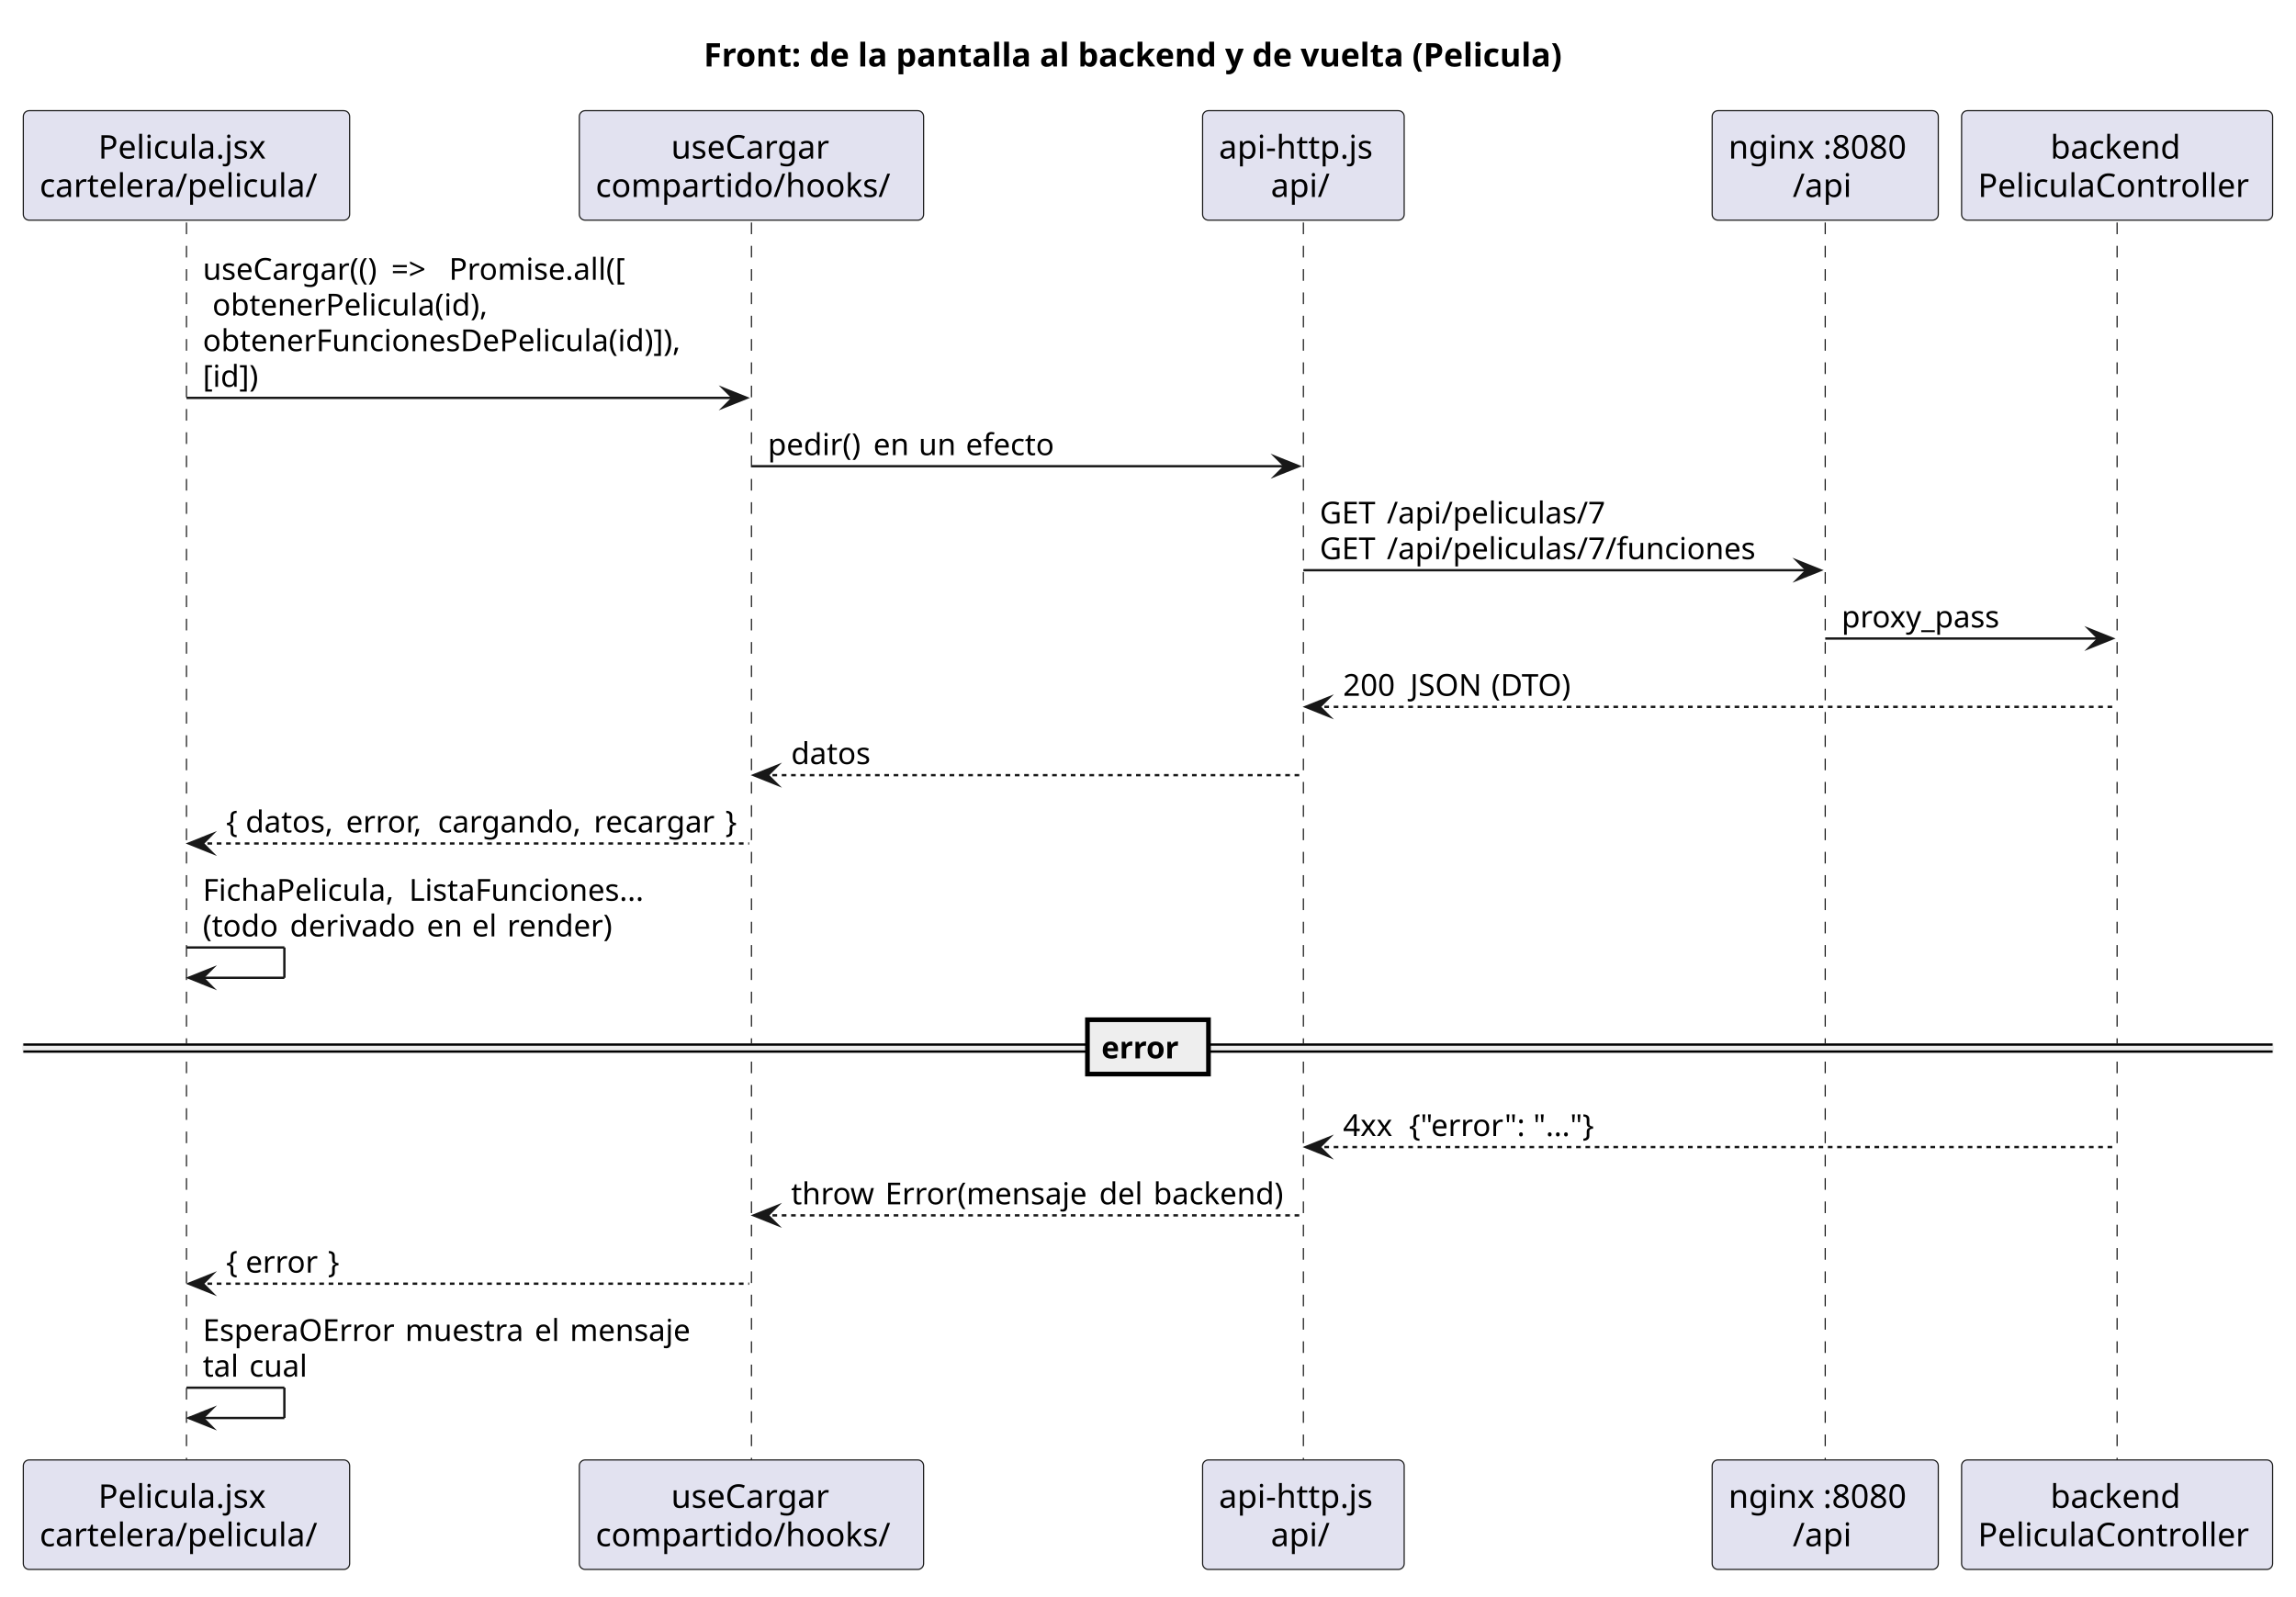
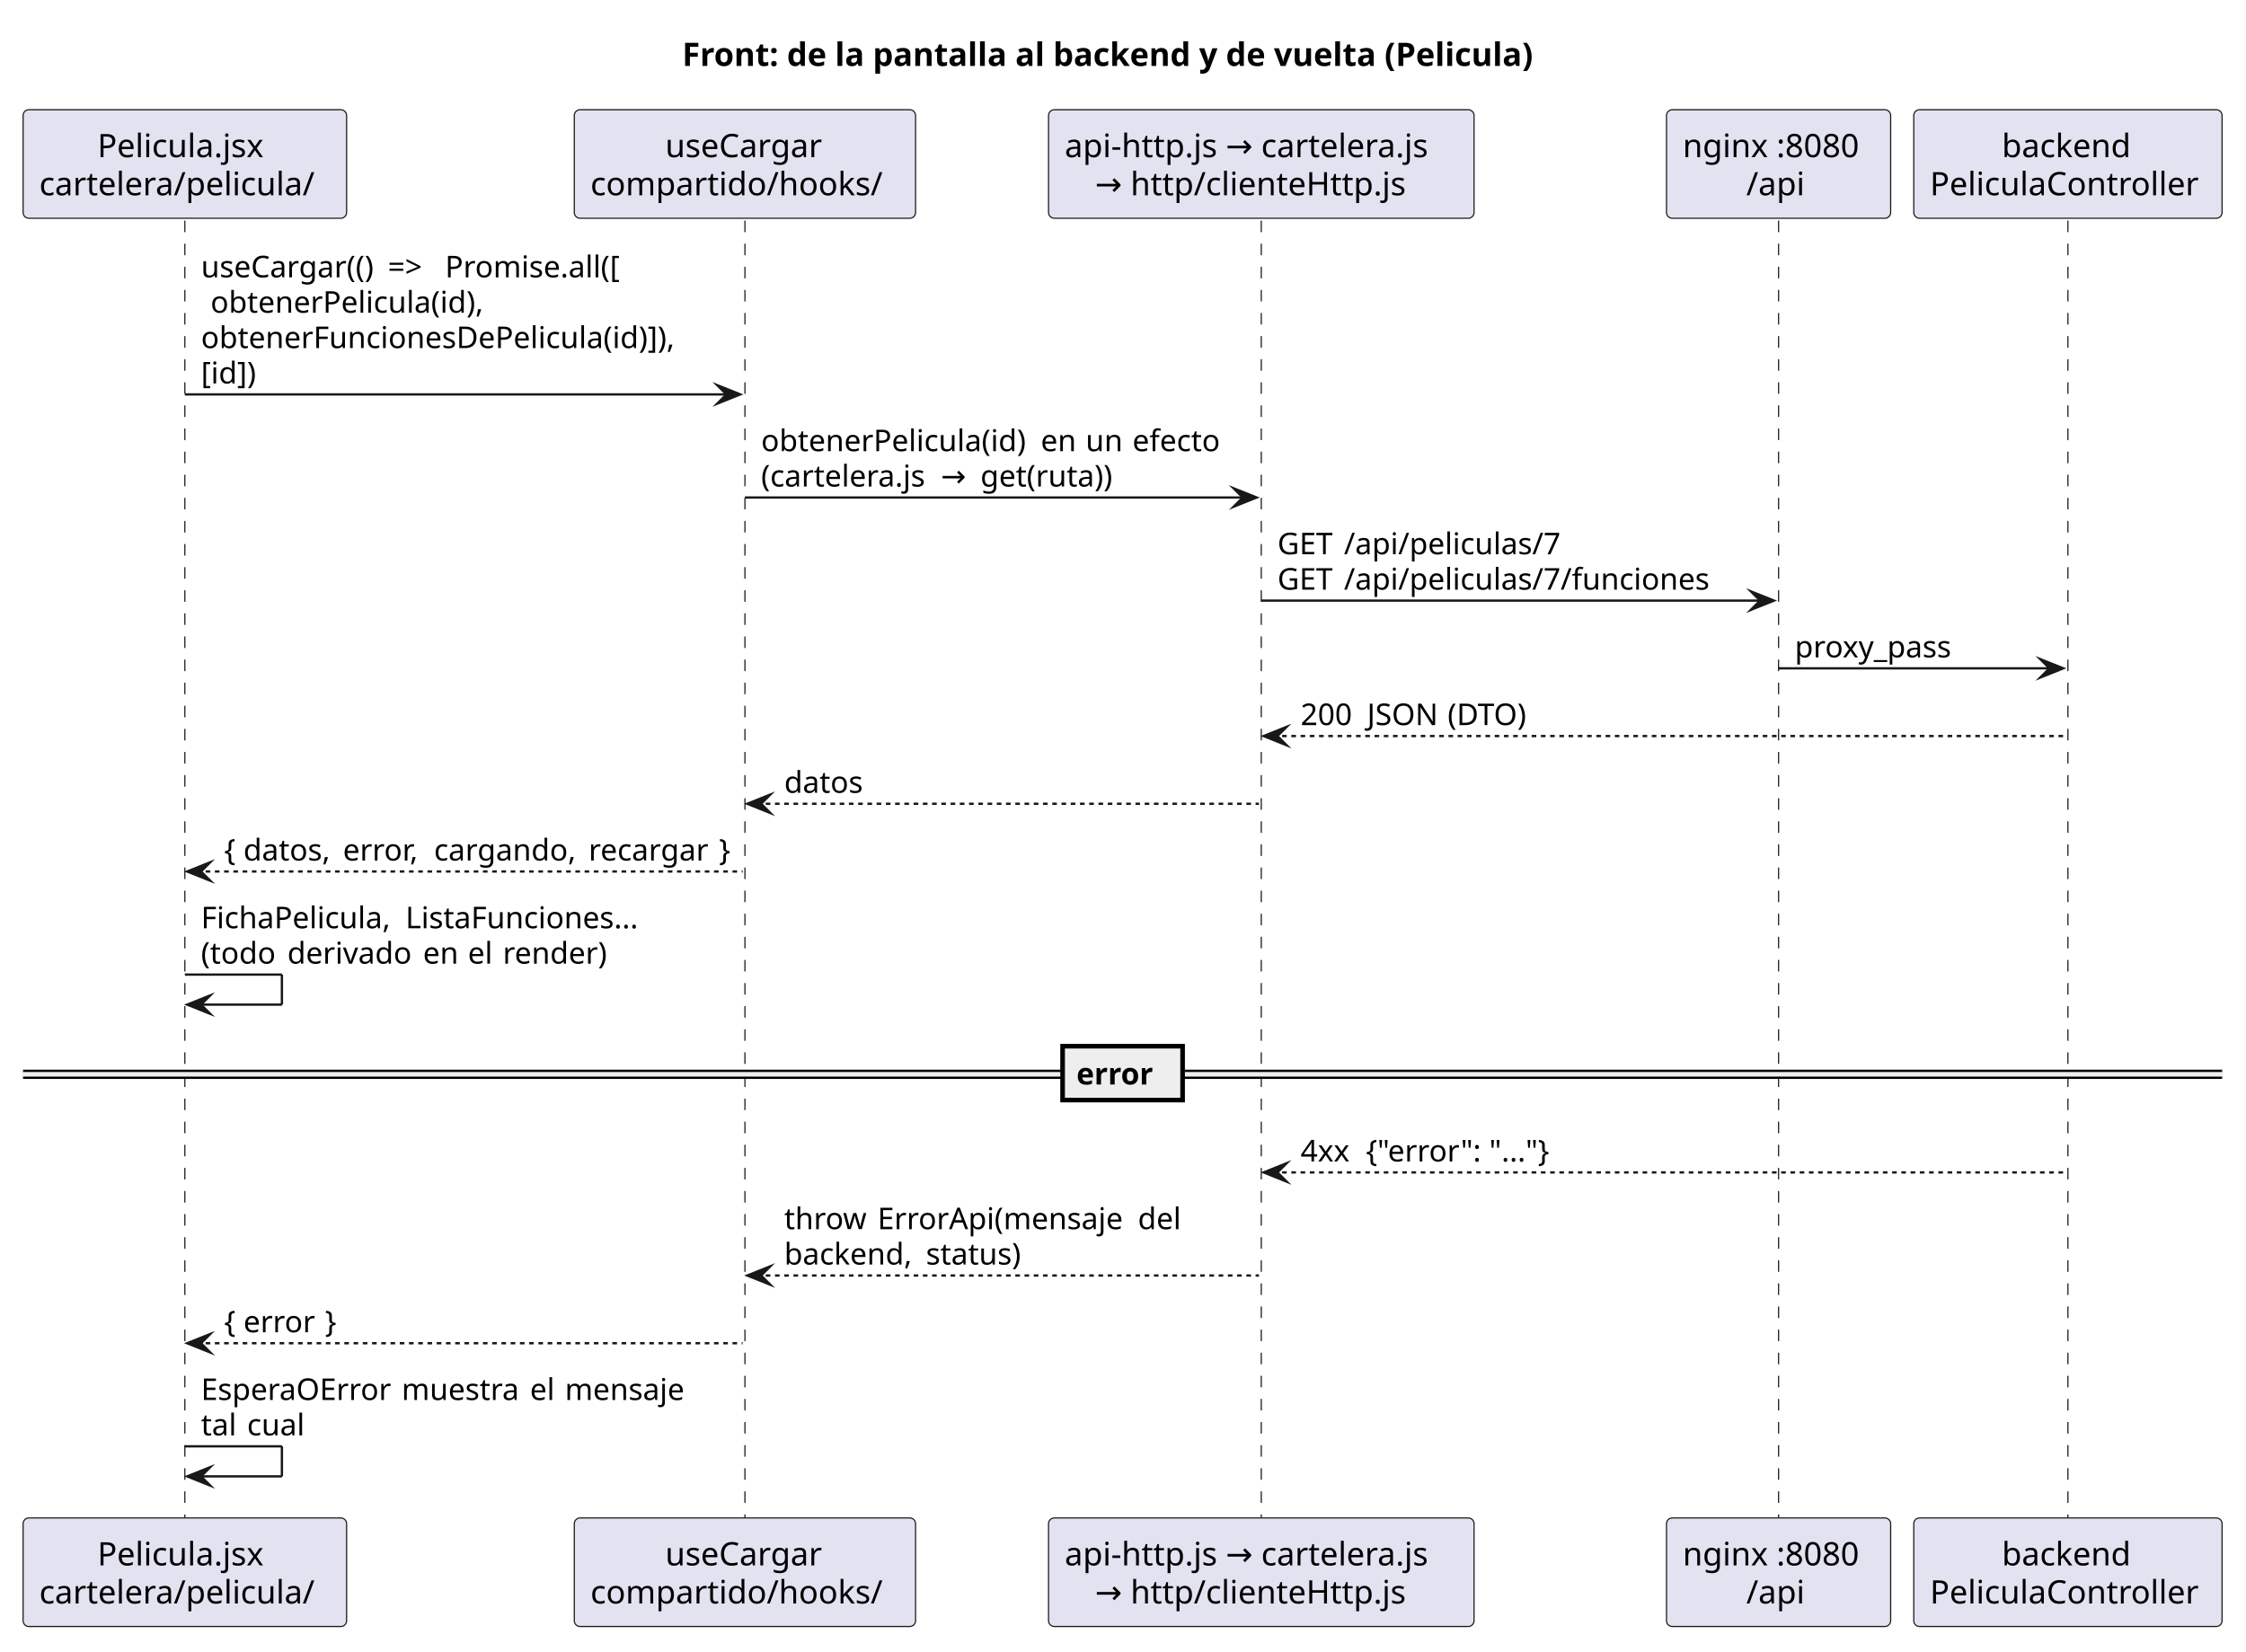
- <svg xmlns="http://www.w3.org/2000/svg" version="1.1" data-diagram-type="SEQUENCE" style="width:985px;height:685px;background:#FFFFFF;" width="985px" height="685px" viewBox="0 0 985 685" zoomAndPan="magnify" preserveAspectRatio="none" contentStyleType="text/css">
+ <svg xmlns="http://www.w3.org/2000/svg" version="1.1" data-diagram-type="SEQUENCE" style="width:972px;height:715px;background:#FFFFFF;" width="972px" height="715px" viewBox="0 0 972 715" zoomAndPan="magnify" preserveAspectRatio="none" contentStyleType="text/css">
  <defs />
  <g font-family="sans-serif" lengthAdjust="spacing">
    <g class="title" data-source-line="1">
-       <text x="301.894" y="28.535" fill="#000" font-size="14" textLength="380.181" font-weight="700">Front: de la pantalla al backend y de vuelta (Pelicula)</text>
+       <text x="295.235" y="28.535" fill="#000" font-size="14" textLength="380.181" font-weight="700">Front: de la pantalla al backend y de vuelta (Pelicula)</text>
    </g>
    <g class="participant-lifeline" data-qualified-name="P" data-entity-uid="part1" id="part1-lifeline" data-source-line="6">
      <g>
-         <rect x="76.5" y="95.465" width="8" height="530.9" fill="#000" fill-opacity="0" />
-         <line x1="80" y1="95.465" x2="80" y2="626.365" style="stroke:#181818;stroke-width:0.5;stroke-dasharray:5,5;" />
+         <rect x="76.5" y="95.465" width="8" height="561.521" fill="#000" fill-opacity="0" />
+         <line x1="80" y1="95.465" x2="80" y2="656.986" style="stroke:#181818;stroke-width:0.5;stroke-dasharray:5,5;" />
      </g>
    </g>
    <g class="participant-lifeline" data-qualified-name="H" data-entity-uid="part2" id="part2-lifeline" data-source-line="7">
      <g>
-         <rect x="318.885" y="95.465" width="8" height="530.9" fill="#000" fill-opacity="0" />
-         <line x1="322.385" y1="95.465" x2="322.385" y2="626.365" style="stroke:#181818;stroke-width:0.5;stroke-dasharray:5,5;" />
+         <rect x="318.885" y="95.465" width="8" height="561.521" fill="#000" fill-opacity="0" />
+         <line x1="322.385" y1="95.465" x2="322.385" y2="656.986" style="stroke:#181818;stroke-width:0.5;stroke-dasharray:5,5;" />
      </g>
    </g>
    <g class="participant-lifeline" data-qualified-name="A" data-entity-uid="part3" id="part3-lifeline" data-source-line="8">
      <g>
-         <rect x="555.665" y="95.465" width="8" height="530.9" fill="#000" fill-opacity="0" />
-         <line x1="559.165" y1="95.465" x2="559.165" y2="626.365" style="stroke:#181818;stroke-width:0.5;stroke-dasharray:5,5;" />
+         <rect x="542.347" y="95.465" width="8" height="561.521" fill="#000" fill-opacity="0" />
+         <line x1="545.847" y1="95.465" x2="545.847" y2="656.986" style="stroke:#181818;stroke-width:0.5;stroke-dasharray:5,5;" />
      </g>
    </g>
    <g class="participant-lifeline" data-qualified-name="N" data-entity-uid="part4" id="part4-lifeline" data-source-line="9">
      <g>
-         <rect x="779.533" y="95.465" width="8" height="530.9" fill="#000" fill-opacity="0" />
-         <line x1="783.033" y1="95.465" x2="783.033" y2="626.365" style="stroke:#181818;stroke-width:0.5;stroke-dasharray:5,5;" />
+         <rect x="766.216" y="95.465" width="8" height="561.521" fill="#000" fill-opacity="0" />
+         <line x1="769.716" y1="95.465" x2="769.716" y2="656.986" style="stroke:#181818;stroke-width:0.5;stroke-dasharray:5,5;" />
      </g>
    </g>
    <g class="participant-lifeline" data-qualified-name="B" data-entity-uid="part5" id="part5-lifeline" data-source-line="10">
      <g>
-         <rect x="904.753" y="95.465" width="8" height="530.9" fill="#000" fill-opacity="0" />
-         <line x1="908.253" y1="95.465" x2="908.253" y2="626.365" style="stroke:#181818;stroke-width:0.5;stroke-dasharray:5,5;" />
+         <rect x="891.436" y="95.465" width="8" height="561.521" fill="#000" fill-opacity="0" />
+         <line x1="894.936" y1="95.465" x2="894.936" y2="656.986" style="stroke:#181818;stroke-width:0.5;stroke-dasharray:5,5;" />
      </g>
    </g>
    <g class="participant participant-head" data-qualified-name="P" data-entity-uid="part1" id="part1-head" data-source-line="6">
      <rect x="10" y="47.488" width="140" height="46.977" fill="#E2E2F0" style="stroke:#181818;stroke-width:0.5;" rx="2.5" ry="2.5" />
      <text x="42.16" y="68.023" fill="#000" font-size="14" textLength="75.681">Pelicula.jsx</text>
      <text x="17" y="84.512" fill="#000" font-size="14" textLength="126">cartelera/pelicula/</text>
    </g>
    <g class="participant participant-head" data-qualified-name="H" data-entity-uid="part2" id="part2-head" data-source-line="7">
      <rect x="248.536" y="47.488" width="147.697" height="46.977" fill="#E2E2F0" style="stroke:#181818;stroke-width:0.5;" rx="2.5" ry="2.5" />
      <text x="287.904" y="68.023" fill="#000" font-size="14" textLength="68.961">useCargar</text>
      <text x="255.536" y="84.512" fill="#000" font-size="14" textLength="133.697">compartido/hooks/</text>
    </g>
    <g class="participant participant-head" data-qualified-name="A" data-entity-uid="part3" id="part3-head" data-source-line="8">
-       <rect x="515.92" y="47.488" width="86.488" height="46.977" fill="#E2E2F0" style="stroke:#181818;stroke-width:0.5;" rx="2.5" ry="2.5" />
-       <text x="522.92" y="68.023" fill="#000" font-size="14" textLength="72.488">api-http.js</text>
-       <text x="545.199" y="84.512" fill="#000" font-size="14" textLength="27.932">api/</text>
+       <rect x="453.774" y="47.488" width="184.146" height="46.977" fill="#E2E2F0" style="stroke:#181818;stroke-width:0.5;" rx="2.5" ry="2.5" />
+       <text x="460.774" y="68.023" fill="#000" font-size="14" textLength="170.146">api-http.js → cartelera.js</text>
+       <text x="473.882" y="84.512" fill="#000" font-size="14" textLength="143.931">→ http/clienteHttp.js</text>
    </g>
    <g class="participant participant-head" data-qualified-name="N" data-entity-uid="part4" id="part4-head" data-source-line="9">
-       <rect x="734.529" y="47.488" width="97.009" height="46.977" fill="#E2E2F0" style="stroke:#181818;stroke-width:0.5;" rx="2.5" ry="2.5" />
-       <text x="741.529" y="68.023" fill="#000" font-size="14" textLength="83.009">nginx :8080</text>
-       <text x="769.067" y="84.512" fill="#000" font-size="14" textLength="27.932">/api</text>
+       <rect x="721.211" y="47.488" width="97.009" height="46.977" fill="#E2E2F0" style="stroke:#181818;stroke-width:0.5;" rx="2.5" ry="2.5" />
+       <text x="728.211" y="68.023" fill="#000" font-size="14" textLength="83.009">nginx :8080</text>
+       <text x="755.75" y="84.512" fill="#000" font-size="14" textLength="27.932">/api</text>
    </g>
    <g class="participant participant-head" data-qualified-name="B" data-entity-uid="part5" id="part5-head" data-source-line="10">
-       <rect x="841.538" y="47.488" width="133.431" height="46.977" fill="#E2E2F0" style="stroke:#181818;stroke-width:0.5;" rx="2.5" ry="2.5" />
-       <text x="879.655" y="68.023" fill="#000" font-size="14" textLength="57.196">backend</text>
-       <text x="848.538" y="84.512" fill="#000" font-size="14" textLength="119.431">PeliculaController</text>
+       <rect x="828.22" y="47.488" width="133.431" height="46.977" fill="#E2E2F0" style="stroke:#181818;stroke-width:0.5;" rx="2.5" ry="2.5" />
+       <text x="866.337" y="68.023" fill="#000" font-size="14" textLength="57.196">backend</text>
+       <text x="835.22" y="84.512" fill="#000" font-size="14" textLength="119.431">PeliculaController</text>
    </g>
    <g class="participant participant-tail" data-qualified-name="P" data-entity-uid="part1" id="part1-tail" data-source-line="6">
-       <rect x="10" y="626.365" width="140" height="46.977" fill="#E2E2F0" style="stroke:#181818;stroke-width:0.5;" rx="2.5" ry="2.5" />
-       <text x="42.16" y="646.9" fill="#000" font-size="14" textLength="75.681">Pelicula.jsx</text>
-       <text x="17" y="663.389" fill="#000" font-size="14" textLength="126">cartelera/pelicula/</text>
+       <rect x="10" y="656.986" width="140" height="46.977" fill="#E2E2F0" style="stroke:#181818;stroke-width:0.5;" rx="2.5" ry="2.5" />
+       <text x="42.16" y="677.521" fill="#000" font-size="14" textLength="75.681">Pelicula.jsx</text>
+       <text x="17" y="694.01" fill="#000" font-size="14" textLength="126">cartelera/pelicula/</text>
    </g>
    <g class="participant participant-tail" data-qualified-name="H" data-entity-uid="part2" id="part2-tail" data-source-line="7">
-       <rect x="248.536" y="626.365" width="147.697" height="46.977" fill="#E2E2F0" style="stroke:#181818;stroke-width:0.5;" rx="2.5" ry="2.5" />
-       <text x="287.904" y="646.9" fill="#000" font-size="14" textLength="68.961">useCargar</text>
-       <text x="255.536" y="663.389" fill="#000" font-size="14" textLength="133.697">compartido/hooks/</text>
+       <rect x="248.536" y="656.986" width="147.697" height="46.977" fill="#E2E2F0" style="stroke:#181818;stroke-width:0.5;" rx="2.5" ry="2.5" />
+       <text x="287.904" y="677.521" fill="#000" font-size="14" textLength="68.961">useCargar</text>
+       <text x="255.536" y="694.01" fill="#000" font-size="14" textLength="133.697">compartido/hooks/</text>
    </g>
    <g class="participant participant-tail" data-qualified-name="A" data-entity-uid="part3" id="part3-tail" data-source-line="8">
-       <rect x="515.92" y="626.365" width="86.488" height="46.977" fill="#E2E2F0" style="stroke:#181818;stroke-width:0.5;" rx="2.5" ry="2.5" />
-       <text x="522.92" y="646.9" fill="#000" font-size="14" textLength="72.488">api-http.js</text>
-       <text x="545.199" y="663.389" fill="#000" font-size="14" textLength="27.932">api/</text>
+       <rect x="453.774" y="656.986" width="184.146" height="46.977" fill="#E2E2F0" style="stroke:#181818;stroke-width:0.5;" rx="2.5" ry="2.5" />
+       <text x="460.774" y="677.521" fill="#000" font-size="14" textLength="170.146">api-http.js → cartelera.js</text>
+       <text x="473.882" y="694.01" fill="#000" font-size="14" textLength="143.931">→ http/clienteHttp.js</text>
    </g>
    <g class="participant participant-tail" data-qualified-name="N" data-entity-uid="part4" id="part4-tail" data-source-line="9">
-       <rect x="734.529" y="626.365" width="97.009" height="46.977" fill="#E2E2F0" style="stroke:#181818;stroke-width:0.5;" rx="2.5" ry="2.5" />
-       <text x="741.529" y="646.9" fill="#000" font-size="14" textLength="83.009">nginx :8080</text>
-       <text x="769.067" y="663.389" fill="#000" font-size="14" textLength="27.932">/api</text>
+       <rect x="721.211" y="656.986" width="97.009" height="46.977" fill="#E2E2F0" style="stroke:#181818;stroke-width:0.5;" rx="2.5" ry="2.5" />
+       <text x="728.211" y="677.521" fill="#000" font-size="14" textLength="83.009">nginx :8080</text>
+       <text x="755.75" y="694.01" fill="#000" font-size="14" textLength="27.932">/api</text>
    </g>
    <g class="participant participant-tail" data-qualified-name="B" data-entity-uid="part5" id="part5-tail" data-source-line="10">
-       <rect x="841.538" y="626.365" width="133.431" height="46.977" fill="#E2E2F0" style="stroke:#181818;stroke-width:0.5;" rx="2.5" ry="2.5" />
-       <text x="879.655" y="646.9" fill="#000" font-size="14" textLength="57.196">backend</text>
-       <text x="848.538" y="663.389" fill="#000" font-size="14" textLength="119.431">PeliculaController</text>
+       <rect x="828.22" y="656.986" width="133.431" height="46.977" fill="#E2E2F0" style="stroke:#181818;stroke-width:0.5;" rx="2.5" ry="2.5" />
+       <text x="866.337" y="677.521" fill="#000" font-size="14" textLength="57.196">backend</text>
+       <text x="835.22" y="694.01" fill="#000" font-size="14" textLength="119.431">PeliculaController</text>
    </g>
    <g class="message" data-entity-1="part1" data-entity-2="part2" id="msg1" data-source-line="12">
      <polygon points="310.385,166.707,320.385,170.707,310.385,174.707,314.385,170.707" fill="#181818" style="stroke:#181818;stroke-width:1;stroke-linejoin:miter;stroke-miterlimit:10;" />
      <line x1="80" y1="170.707" x2="316.385" y2="170.707" style="stroke:#181818;stroke-width:1;" />
      <text x="87" y="120.033" fill="#000" font-size="13" textLength="76.718">useCargar(()</text>
      <text x="163.718" y="120.033" fill="#000" font-size="13"> </text>
      <text x="167.831" y="120.033" fill="#000" font-size="13" textLength="20.668">=&gt;</text>
      <text x="188.499" y="120.033" fill="#000" font-size="13"> </text>
      <text x="192.612" y="120.033" fill="#000" font-size="13" textLength="77.518">Promise.all([</text>
      <text x="87" y="135.344" fill="#000" font-size="13"> </text>
      <text x="91.113" y="135.344" fill="#000" font-size="13" textLength="121.018">obtenerPelicula(id),</text>
      <text x="87" y="150.654" fill="#000" font-size="13" textLength="209.898">obtenerFuncionesDePelicula(id)]),</text>
      <text x="87" y="165.965" fill="#000" font-size="13" textLength="24.623">[id])</text>
    </g>
    <g class="message" data-entity-1="part2" data-entity-2="part3" id="msg2" data-source-line="13">
-       <polygon points="547.165,196.018,557.165,200.018,547.165,204.018,551.165,200.018" fill="#181818" style="stroke:#181818;stroke-width:1;stroke-linejoin:miter;stroke-miterlimit:10;" />
-       <line x1="322.385" y1="200.018" x2="553.165" y2="200.018" style="stroke:#181818;stroke-width:1;" />
-       <text x="329.385" y="195.275" fill="#000" font-size="13" textLength="41.139">pedir()</text>
-       <text x="370.524" y="195.275" fill="#000" font-size="13"> </text>
-       <text x="374.637" y="195.275" fill="#000" font-size="13" textLength="15.311">en</text>
-       <text x="389.948" y="195.275" fill="#000" font-size="13"> </text>
-       <text x="394.061" y="195.275" fill="#000" font-size="13" textLength="16.136">un</text>
-       <text x="410.197" y="195.275" fill="#000" font-size="13"> </text>
-       <text x="414.31" y="195.275" fill="#000" font-size="13" textLength="38.771">efecto</text>
+       <polygon points="533.847,211.328,543.847,215.328,533.847,219.328,537.847,215.328" fill="#181818" style="stroke:#181818;stroke-width:1;stroke-linejoin:miter;stroke-miterlimit:10;" />
+       <line x1="322.385" y1="215.328" x2="539.847" y2="215.328" style="stroke:#181818;stroke-width:1;" />
+       <text x="329.385" y="195.275" fill="#000" font-size="13" textLength="116.905">obtenerPelicula(id)</text>
+       <text x="446.29" y="195.275" fill="#000" font-size="13"> </text>
+       <text x="450.403" y="195.275" fill="#000" font-size="13" textLength="15.311">en</text>
+       <text x="465.713" y="195.275" fill="#000" font-size="13"> </text>
+       <text x="469.827" y="195.275" fill="#000" font-size="13" textLength="16.136">un</text>
+       <text x="485.962" y="195.275" fill="#000" font-size="13"> </text>
+       <text x="490.076" y="195.275" fill="#000" font-size="13" textLength="38.771">efecto</text>
+       <text x="329.385" y="210.586" fill="#000" font-size="13" textLength="73.684">(cartelera.js</text>
+       <text x="403.068" y="210.586" fill="#000" font-size="13"> </text>
+       <text x="407.182" y="210.586" fill="#000" font-size="13">→</text>
+       <text x="420.182" y="210.586" fill="#000" font-size="13"> </text>
+       <text x="424.295" y="210.586" fill="#000" font-size="13" textLength="58.322">get(ruta))</text>
    </g>
    <g class="message" data-entity-1="part3" data-entity-2="part4" id="msg3" data-source-line="14">
-       <polygon points="771.033,240.639,781.033,244.639,771.033,248.639,775.033,244.639" fill="#181818" style="stroke:#181818;stroke-width:1;stroke-linejoin:miter;stroke-miterlimit:10;" />
-       <line x1="559.165" y1="244.639" x2="777.033" y2="244.639" style="stroke:#181818;stroke-width:1;" />
-       <text x="566.165" y="224.586" fill="#000" font-size="13" textLength="24.661">GET</text>
-       <text x="590.825" y="224.586" fill="#000" font-size="13"> </text>
-       <text x="594.938" y="224.586" fill="#000" font-size="13" textLength="103.022">/api/peliculas/7</text>
-       <text x="566.165" y="239.896" fill="#000" font-size="13" textLength="24.661">GET</text>
-       <text x="590.825" y="239.896" fill="#000" font-size="13"> </text>
-       <text x="594.938" y="239.896" fill="#000" font-size="13" textLength="171.095">/api/peliculas/7/funciones</text>
+       <polygon points="757.716,255.949,767.716,259.949,757.716,263.949,761.716,259.949" fill="#181818" style="stroke:#181818;stroke-width:1;stroke-linejoin:miter;stroke-miterlimit:10;" />
+       <line x1="545.847" y1="259.949" x2="763.716" y2="259.949" style="stroke:#181818;stroke-width:1;" />
+       <text x="552.847" y="239.896" fill="#000" font-size="13" textLength="24.661">GET</text>
+       <text x="577.508" y="239.896" fill="#000" font-size="13"> </text>
+       <text x="581.621" y="239.896" fill="#000" font-size="13" textLength="103.022">/api/peliculas/7</text>
+       <text x="552.847" y="255.207" fill="#000" font-size="13" textLength="24.661">GET</text>
+       <text x="577.508" y="255.207" fill="#000" font-size="13"> </text>
+       <text x="581.621" y="255.207" fill="#000" font-size="13" textLength="171.095">/api/peliculas/7/funciones</text>
    </g>
    <g class="message" data-entity-1="part4" data-entity-2="part5" id="msg4" data-source-line="15">
-       <polygon points="896.253,269.949,906.253,273.949,896.253,277.949,900.253,273.949" fill="#181818" style="stroke:#181818;stroke-width:1;stroke-linejoin:miter;stroke-miterlimit:10;" />
-       <line x1="783.033" y1="273.949" x2="902.253" y2="273.949" style="stroke:#181818;stroke-width:1;" />
-       <text x="790.033" y="269.207" fill="#000" font-size="13" textLength="71.367">proxy_pass</text>
+       <polygon points="882.936,285.26,892.936,289.26,882.936,293.26,886.936,289.26" fill="#181818" style="stroke:#181818;stroke-width:1;stroke-linejoin:miter;stroke-miterlimit:10;" />
+       <line x1="769.716" y1="289.26" x2="888.936" y2="289.26" style="stroke:#181818;stroke-width:1;" />
+       <text x="776.716" y="284.518" fill="#000" font-size="13" textLength="71.367">proxy_pass</text>
    </g>
    <g class="message" data-entity-1="part5" data-entity-2="part3" id="msg5" data-source-line="16">
-       <polygon points="570.165,299.26,560.165,303.26,570.165,307.26,566.165,303.26" fill="#181818" style="stroke:#181818;stroke-width:1;stroke-linejoin:miter;stroke-miterlimit:10;" />
-       <line x1="564.165" y1="303.26" x2="907.253" y2="303.26" style="stroke:#181818;stroke-width:1;stroke-dasharray:2,2;" />
-       <text x="576.165" y="298.518" fill="#000" font-size="13" textLength="24.661">200</text>
-       <text x="600.825" y="298.518" fill="#000" font-size="13"> </text>
-       <text x="604.938" y="298.518" fill="#000" font-size="13" textLength="30.748">JSON</text>
-       <text x="635.687" y="298.518" fill="#000" font-size="13"> </text>
-       <text x="639.8" y="298.518" fill="#000" font-size="13" textLength="36.512">(DTO)</text>
+       <polygon points="556.847,314.57,546.847,318.57,556.847,322.57,552.847,318.57" fill="#181818" style="stroke:#181818;stroke-width:1;stroke-linejoin:miter;stroke-miterlimit:10;" />
+       <line x1="550.847" y1="318.57" x2="893.936" y2="318.57" style="stroke:#181818;stroke-width:1;stroke-dasharray:2,2;" />
+       <text x="562.847" y="313.828" fill="#000" font-size="13" textLength="24.661">200</text>
+       <text x="587.508" y="313.828" fill="#000" font-size="13"> </text>
+       <text x="591.621" y="313.828" fill="#000" font-size="13" textLength="30.748">JSON</text>
+       <text x="622.369" y="313.828" fill="#000" font-size="13"> </text>
+       <text x="626.482" y="313.828" fill="#000" font-size="13" textLength="36.512">(DTO)</text>
    </g>
    <g class="message" data-entity-1="part3" data-entity-2="part2" id="msg6" data-source-line="17">
-       <polygon points="333.385,328.57,323.385,332.57,333.385,336.57,329.385,332.57" fill="#181818" style="stroke:#181818;stroke-width:1;stroke-linejoin:miter;stroke-miterlimit:10;" />
-       <line x1="327.385" y1="332.57" x2="558.165" y2="332.57" style="stroke:#181818;stroke-width:1;stroke-dasharray:2,2;" />
-       <text x="339.385" y="327.828" fill="#000" font-size="13" textLength="34.836">datos</text>
+       <polygon points="333.385,343.881,323.385,347.881,333.385,351.881,329.385,347.881" fill="#181818" style="stroke:#181818;stroke-width:1;stroke-linejoin:miter;stroke-miterlimit:10;" />
+       <line x1="327.385" y1="347.881" x2="544.847" y2="347.881" style="stroke:#181818;stroke-width:1;stroke-dasharray:2,2;" />
+       <text x="339.385" y="343.139" fill="#000" font-size="13" textLength="34.836">datos</text>
    </g>
    <g class="message" data-entity-1="part2" data-entity-2="part1" id="msg7" data-source-line="18">
-       <polygon points="91,357.881,81,361.881,91,365.881,87,361.881" fill="#181818" style="stroke:#181818;stroke-width:1;stroke-linejoin:miter;stroke-miterlimit:10;" />
-       <line x1="85" y1="361.881" x2="321.385" y2="361.881" style="stroke:#181818;stroke-width:1;stroke-dasharray:2,2;" />
-       <text x="97" y="357.139" fill="#000" font-size="13">{</text>
-       <text x="101.228" y="357.139" fill="#000" font-size="13"> </text>
-       <text x="105.341" y="357.139" fill="#000" font-size="13" textLength="38.949">datos,</text>
-       <text x="144.29" y="357.139" fill="#000" font-size="13"> </text>
-       <text x="148.403" y="357.139" fill="#000" font-size="13" textLength="35.299">error,</text>
-       <text x="183.703" y="357.139" fill="#000" font-size="13"> </text>
-       <text x="187.816" y="357.139" fill="#000" font-size="13" textLength="62.791">cargando,</text>
-       <text x="250.607" y="357.139" fill="#000" font-size="13"> </text>
-       <text x="254.72" y="357.139" fill="#000" font-size="13" textLength="52.324">recargar</text>
-       <text x="307.044" y="357.139" fill="#000" font-size="13"> </text>
-       <text x="311.157" y="357.139" fill="#000" font-size="13">}</text>
+       <polygon points="91,373.191,81,377.191,91,381.191,87,377.191" fill="#181818" style="stroke:#181818;stroke-width:1;stroke-linejoin:miter;stroke-miterlimit:10;" />
+       <line x1="85" y1="377.191" x2="321.385" y2="377.191" style="stroke:#181818;stroke-width:1;stroke-dasharray:2,2;" />
+       <text x="97" y="372.449" fill="#000" font-size="13">{</text>
+       <text x="101.228" y="372.449" fill="#000" font-size="13"> </text>
+       <text x="105.341" y="372.449" fill="#000" font-size="13" textLength="38.949">datos,</text>
+       <text x="144.29" y="372.449" fill="#000" font-size="13"> </text>
+       <text x="148.403" y="372.449" fill="#000" font-size="13" textLength="35.299">error,</text>
+       <text x="183.703" y="372.449" fill="#000" font-size="13"> </text>
+       <text x="187.816" y="372.449" fill="#000" font-size="13" textLength="62.791">cargando,</text>
+       <text x="250.607" y="372.449" fill="#000" font-size="13"> </text>
+       <text x="254.72" y="372.449" fill="#000" font-size="13" textLength="52.324">recargar</text>
+       <text x="307.044" y="372.449" fill="#000" font-size="13"> </text>
+       <text x="311.157" y="372.449" fill="#000" font-size="13">}</text>
    </g>
    <g class="message" data-entity-1="part1" data-entity-2="part1" id="msg8" data-source-line="19">
-       <line x1="80" y1="406.502" x2="122" y2="406.502" style="stroke:#181818;stroke-width:1;" />
-       <line x1="122" y1="406.502" x2="122" y2="419.502" style="stroke:#181818;stroke-width:1;" />
-       <line x1="81" y1="419.502" x2="122" y2="419.502" style="stroke:#181818;stroke-width:1;" />
-       <polygon points="91,415.502,81,419.502,91,423.502,87,419.502" fill="#181818" style="stroke:#181818;stroke-width:1;stroke-linejoin:miter;stroke-miterlimit:10;" />
-       <text x="87" y="386.449" fill="#000" font-size="13" textLength="84.354">FichaPelicula,</text>
-       <text x="171.354" y="386.449" fill="#000" font-size="13"> </text>
-       <text x="175.467" y="386.449" fill="#000" font-size="13" textLength="105.143">ListaFunciones...</text>
-       <text x="87" y="401.76" fill="#000" font-size="13" textLength="33.243">(todo</text>
-       <text x="120.243" y="401.76" fill="#000" font-size="13"> </text>
-       <text x="124.356" y="401.76" fill="#000" font-size="13" textLength="54.577">derivado</text>
-       <text x="178.933" y="401.76" fill="#000" font-size="13"> </text>
-       <text x="183.046" y="401.76" fill="#000" font-size="13" textLength="15.311">en</text>
-       <text x="198.357" y="401.76" fill="#000" font-size="13"> </text>
-       <text x="202.47" y="401.76" fill="#000" font-size="13" textLength="11">el</text>
-       <text x="213.471" y="401.76" fill="#000" font-size="13"> </text>
-       <text x="217.584" y="401.76" fill="#000" font-size="13" textLength="45.602">render)</text>
-     </g>
-     <rect x="10" y="448.157" width="964.968" height="3" fill="#EEE" style="stroke:#EEE;stroke-width:1;" />
-     <line x1="10" y1="448.157" x2="974.968" y2="448.157" style="stroke:#000;stroke-width:1;" />
-     <line x1="10" y1="451.157" x2="974.968" y2="451.157" style="stroke:#000;stroke-width:1;" />
-     <rect x="466.517" y="437.502" width="51.934" height="23.311" fill="#EEE" style="stroke:#000;stroke-width:2;" />
-     <text x="472.517" y="454.07" fill="#000" font-size="13" textLength="33.649" font-weight="700">error</text>
+       <line x1="80" y1="421.813" x2="122" y2="421.813" style="stroke:#181818;stroke-width:1;" />
+       <line x1="122" y1="421.813" x2="122" y2="434.813" style="stroke:#181818;stroke-width:1;" />
+       <line x1="81" y1="434.813" x2="122" y2="434.813" style="stroke:#181818;stroke-width:1;" />
+       <polygon points="91,430.813,81,434.813,91,438.813,87,434.813" fill="#181818" style="stroke:#181818;stroke-width:1;stroke-linejoin:miter;stroke-miterlimit:10;" />
+       <text x="87" y="401.76" fill="#000" font-size="13" textLength="84.354">FichaPelicula,</text>
+       <text x="171.354" y="401.76" fill="#000" font-size="13"> </text>
+       <text x="175.467" y="401.76" fill="#000" font-size="13" textLength="105.143">ListaFunciones...</text>
+       <text x="87" y="417.07" fill="#000" font-size="13" textLength="33.243">(todo</text>
+       <text x="120.243" y="417.07" fill="#000" font-size="13"> </text>
+       <text x="124.356" y="417.07" fill="#000" font-size="13" textLength="54.577">derivado</text>
+       <text x="178.933" y="417.07" fill="#000" font-size="13"> </text>
+       <text x="183.046" y="417.07" fill="#000" font-size="13" textLength="15.311">en</text>
+       <text x="198.357" y="417.07" fill="#000" font-size="13"> </text>
+       <text x="202.47" y="417.07" fill="#000" font-size="13" textLength="11">el</text>
+       <text x="213.471" y="417.07" fill="#000" font-size="13"> </text>
+       <text x="217.584" y="417.07" fill="#000" font-size="13" textLength="45.602">render)</text>
+     </g>
+     <rect x="10" y="463.468" width="951.651" height="3" fill="#EEE" style="stroke:#EEE;stroke-width:1;" />
+     <line x1="10" y1="463.468" x2="961.651" y2="463.468" style="stroke:#000;stroke-width:1;" />
+     <line x1="10" y1="466.468" x2="961.651" y2="466.468" style="stroke:#000;stroke-width:1;" />
+     <rect x="459.859" y="452.813" width="51.934" height="23.311" fill="#EEE" style="stroke:#000;stroke-width:2;" />
+     <text x="465.859" y="469.381" fill="#000" font-size="13" textLength="33.649" font-weight="700">error</text>
    <g class="message" data-entity-1="part5" data-entity-2="part3" id="msg9" data-source-line="22">
-       <polygon points="570.165,488.123,560.165,492.123,570.165,496.123,566.165,492.123" fill="#181818" style="stroke:#181818;stroke-width:1;stroke-linejoin:miter;stroke-miterlimit:10;" />
-       <line x1="564.165" y1="492.123" x2="907.253" y2="492.123" style="stroke:#181818;stroke-width:1;stroke-dasharray:2,2;" />
-       <text x="576.165" y="487.381" fill="#000" font-size="13" textLength="24.166">4xx</text>
-       <text x="600.33" y="487.381" fill="#000" font-size="13"> </text>
-       <text x="604.443" y="487.381" fill="#000" font-size="13" textLength="49.239">{"error":</text>
-       <text x="653.682" y="487.381" fill="#000" font-size="13"> </text>
-       <text x="657.795" y="487.381" fill="#000" font-size="13" textLength="26.279">"..."}</text>
+       <polygon points="556.847,503.434,546.847,507.434,556.847,511.434,552.847,507.434" fill="#181818" style="stroke:#181818;stroke-width:1;stroke-linejoin:miter;stroke-miterlimit:10;" />
+       <line x1="550.847" y1="507.434" x2="893.936" y2="507.434" style="stroke:#181818;stroke-width:1;stroke-dasharray:2,2;" />
+       <text x="562.847" y="502.691" fill="#000" font-size="13" textLength="24.166">4xx</text>
+       <text x="587.013" y="502.691" fill="#000" font-size="13"> </text>
+       <text x="591.126" y="502.691" fill="#000" font-size="13" textLength="49.239">{"error":</text>
+       <text x="640.365" y="502.691" fill="#000" font-size="13"> </text>
+       <text x="644.478" y="502.691" fill="#000" font-size="13" textLength="26.279">"..."}</text>
    </g>
    <g class="message" data-entity-1="part3" data-entity-2="part2" id="msg10" data-source-line="23">
-       <polygon points="333.385,517.434,323.385,521.434,333.385,525.434,329.385,521.434" fill="#181818" style="stroke:#181818;stroke-width:1;stroke-linejoin:miter;stroke-miterlimit:10;" />
-       <line x1="327.385" y1="521.434" x2="558.165" y2="521.434" style="stroke:#181818;stroke-width:1;stroke-dasharray:2,2;" />
-       <text x="339.385" y="516.691" fill="#000" font-size="13" textLength="36.251">throw</text>
-       <text x="375.636" y="516.691" fill="#000" font-size="13"> </text>
-       <text x="379.75" y="516.691" fill="#000" font-size="13" textLength="87.667">Error(mensaje</text>
-       <text x="467.417" y="516.691" fill="#000" font-size="13"> </text>
-       <text x="471.53" y="516.691" fill="#000" font-size="13" textLength="19.183">del</text>
-       <text x="490.713" y="516.691" fill="#000" font-size="13"> </text>
-       <text x="494.826" y="516.691" fill="#000" font-size="13" textLength="57.338">backend)</text>
+       <polygon points="333.385,548.055,323.385,552.055,333.385,556.055,329.385,552.055" fill="#181818" style="stroke:#181818;stroke-width:1;stroke-linejoin:miter;stroke-miterlimit:10;" />
+       <line x1="327.385" y1="552.055" x2="544.847" y2="552.055" style="stroke:#181818;stroke-width:1;stroke-dasharray:2,2;" />
+       <text x="339.385" y="532.002" fill="#000" font-size="13" textLength="36.251">throw</text>
+       <text x="375.636" y="532.002" fill="#000" font-size="13"> </text>
+       <text x="379.75" y="532.002" fill="#000" font-size="13" textLength="108.577">ErrorApi(mensaje</text>
+       <text x="488.326" y="532.002" fill="#000" font-size="13"> </text>
+       <text x="492.439" y="532.002" fill="#000" font-size="13" textLength="19.183">del</text>
+       <text x="339.385" y="547.313" fill="#000" font-size="13" textLength="57.224">backend,</text>
+       <text x="396.609" y="547.313" fill="#000" font-size="13"> </text>
+       <text x="400.722" y="547.313" fill="#000" font-size="13" textLength="42.453">status)</text>
    </g>
    <g class="message" data-entity-1="part2" data-entity-2="part1" id="msg11" data-source-line="24">
-       <polygon points="91,546.744,81,550.744,91,554.744,87,550.744" fill="#181818" style="stroke:#181818;stroke-width:1;stroke-linejoin:miter;stroke-miterlimit:10;" />
-       <line x1="85" y1="550.744" x2="321.385" y2="550.744" style="stroke:#181818;stroke-width:1;stroke-dasharray:2,2;" />
-       <text x="97" y="546.002" fill="#000" font-size="13">{</text>
-       <text x="101.228" y="546.002" fill="#000" font-size="13"> </text>
-       <text x="105.341" y="546.002" fill="#000" font-size="13" textLength="31.186">error</text>
-       <text x="136.527" y="546.002" fill="#000" font-size="13"> </text>
-       <text x="140.64" y="546.002" fill="#000" font-size="13">}</text>
+       <polygon points="91,577.365,81,581.365,91,585.365,87,581.365" fill="#181818" style="stroke:#181818;stroke-width:1;stroke-linejoin:miter;stroke-miterlimit:10;" />
+       <line x1="85" y1="581.365" x2="321.385" y2="581.365" style="stroke:#181818;stroke-width:1;stroke-dasharray:2,2;" />
+       <text x="97" y="576.623" fill="#000" font-size="13">{</text>
+       <text x="101.228" y="576.623" fill="#000" font-size="13"> </text>
+       <text x="105.341" y="576.623" fill="#000" font-size="13" textLength="31.186">error</text>
+       <text x="136.527" y="576.623" fill="#000" font-size="13"> </text>
+       <text x="140.64" y="576.623" fill="#000" font-size="13">}</text>
    </g>
    <g class="message" data-entity-1="part1" data-entity-2="part1" id="msg12" data-source-line="25">
-       <line x1="80" y1="595.365" x2="122" y2="595.365" style="stroke:#181818;stroke-width:1;" />
-       <line x1="122" y1="595.365" x2="122" y2="608.365" style="stroke:#181818;stroke-width:1;" />
-       <line x1="81" y1="608.365" x2="122" y2="608.365" style="stroke:#181818;stroke-width:1;" />
-       <polygon points="91,604.365,81,608.365,91,612.365,87,608.365" fill="#181818" style="stroke:#181818;stroke-width:1;stroke-linejoin:miter;stroke-miterlimit:10;" />
-       <text x="87" y="575.313" fill="#000" font-size="13" textLength="82.685">EsperaOError</text>
-       <text x="169.685" y="575.313" fill="#000" font-size="13"> </text>
-       <text x="173.798" y="575.313" fill="#000" font-size="13" textLength="51.435">muestra</text>
-       <text x="225.233" y="575.313" fill="#000" font-size="13"> </text>
-       <text x="229.346" y="575.313" fill="#000" font-size="13" textLength="11">el</text>
-       <text x="240.347" y="575.313" fill="#000" font-size="13"> </text>
-       <text x="244.46" y="575.313" fill="#000" font-size="13" textLength="52.451">mensaje</text>
-       <text x="87" y="590.623" fill="#000" font-size="13" textLength="15.799">tal</text>
-       <text x="102.799" y="590.623" fill="#000" font-size="13"> </text>
-       <text x="106.913" y="590.623" fill="#000" font-size="13" textLength="25.664">cual</text>
+       <line x1="80" y1="625.986" x2="122" y2="625.986" style="stroke:#181818;stroke-width:1;" />
+       <line x1="122" y1="625.986" x2="122" y2="638.986" style="stroke:#181818;stroke-width:1;" />
+       <line x1="81" y1="638.986" x2="122" y2="638.986" style="stroke:#181818;stroke-width:1;" />
+       <polygon points="91,634.986,81,638.986,91,642.986,87,638.986" fill="#181818" style="stroke:#181818;stroke-width:1;stroke-linejoin:miter;stroke-miterlimit:10;" />
+       <text x="87" y="605.934" fill="#000" font-size="13" textLength="82.685">EsperaOError</text>
+       <text x="169.685" y="605.934" fill="#000" font-size="13"> </text>
+       <text x="173.798" y="605.934" fill="#000" font-size="13" textLength="51.435">muestra</text>
+       <text x="225.233" y="605.934" fill="#000" font-size="13"> </text>
+       <text x="229.346" y="605.934" fill="#000" font-size="13" textLength="11">el</text>
+       <text x="240.347" y="605.934" fill="#000" font-size="13"> </text>
+       <text x="244.46" y="605.934" fill="#000" font-size="13" textLength="52.451">mensaje</text>
+       <text x="87" y="621.244" fill="#000" font-size="13" textLength="15.799">tal</text>
+       <text x="102.799" y="621.244" fill="#000" font-size="13"> </text>
+       <text x="106.913" y="621.244" fill="#000" font-size="13" textLength="25.664">cual</text>
    </g>
  </g>
</svg>
